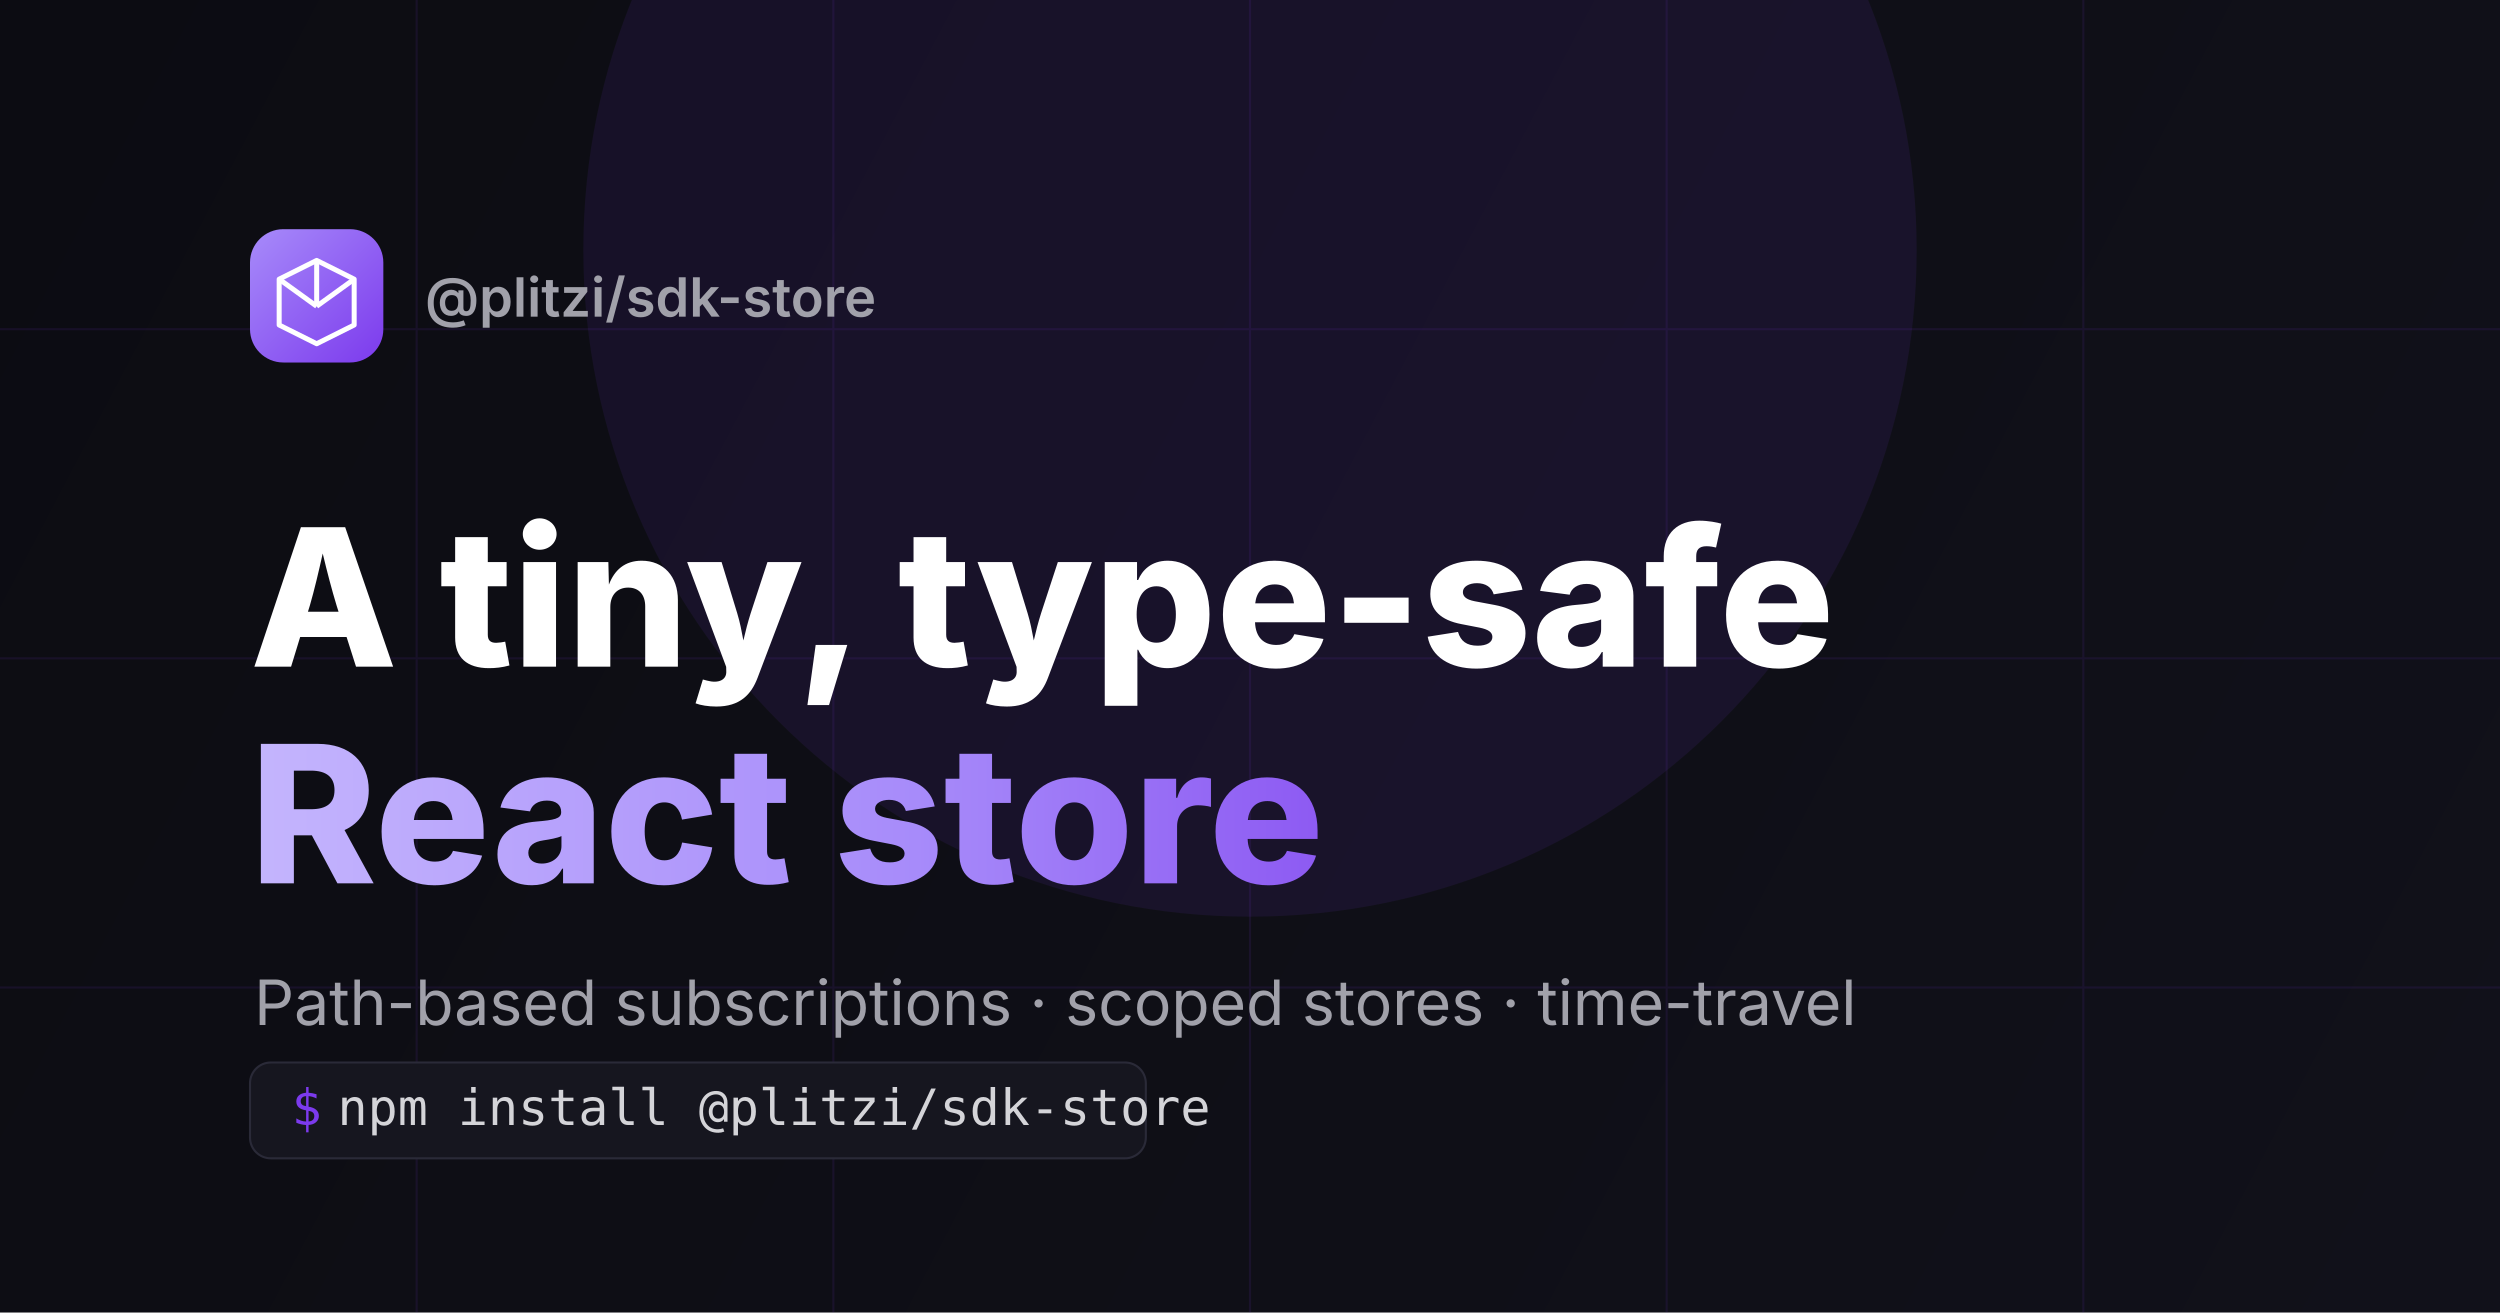
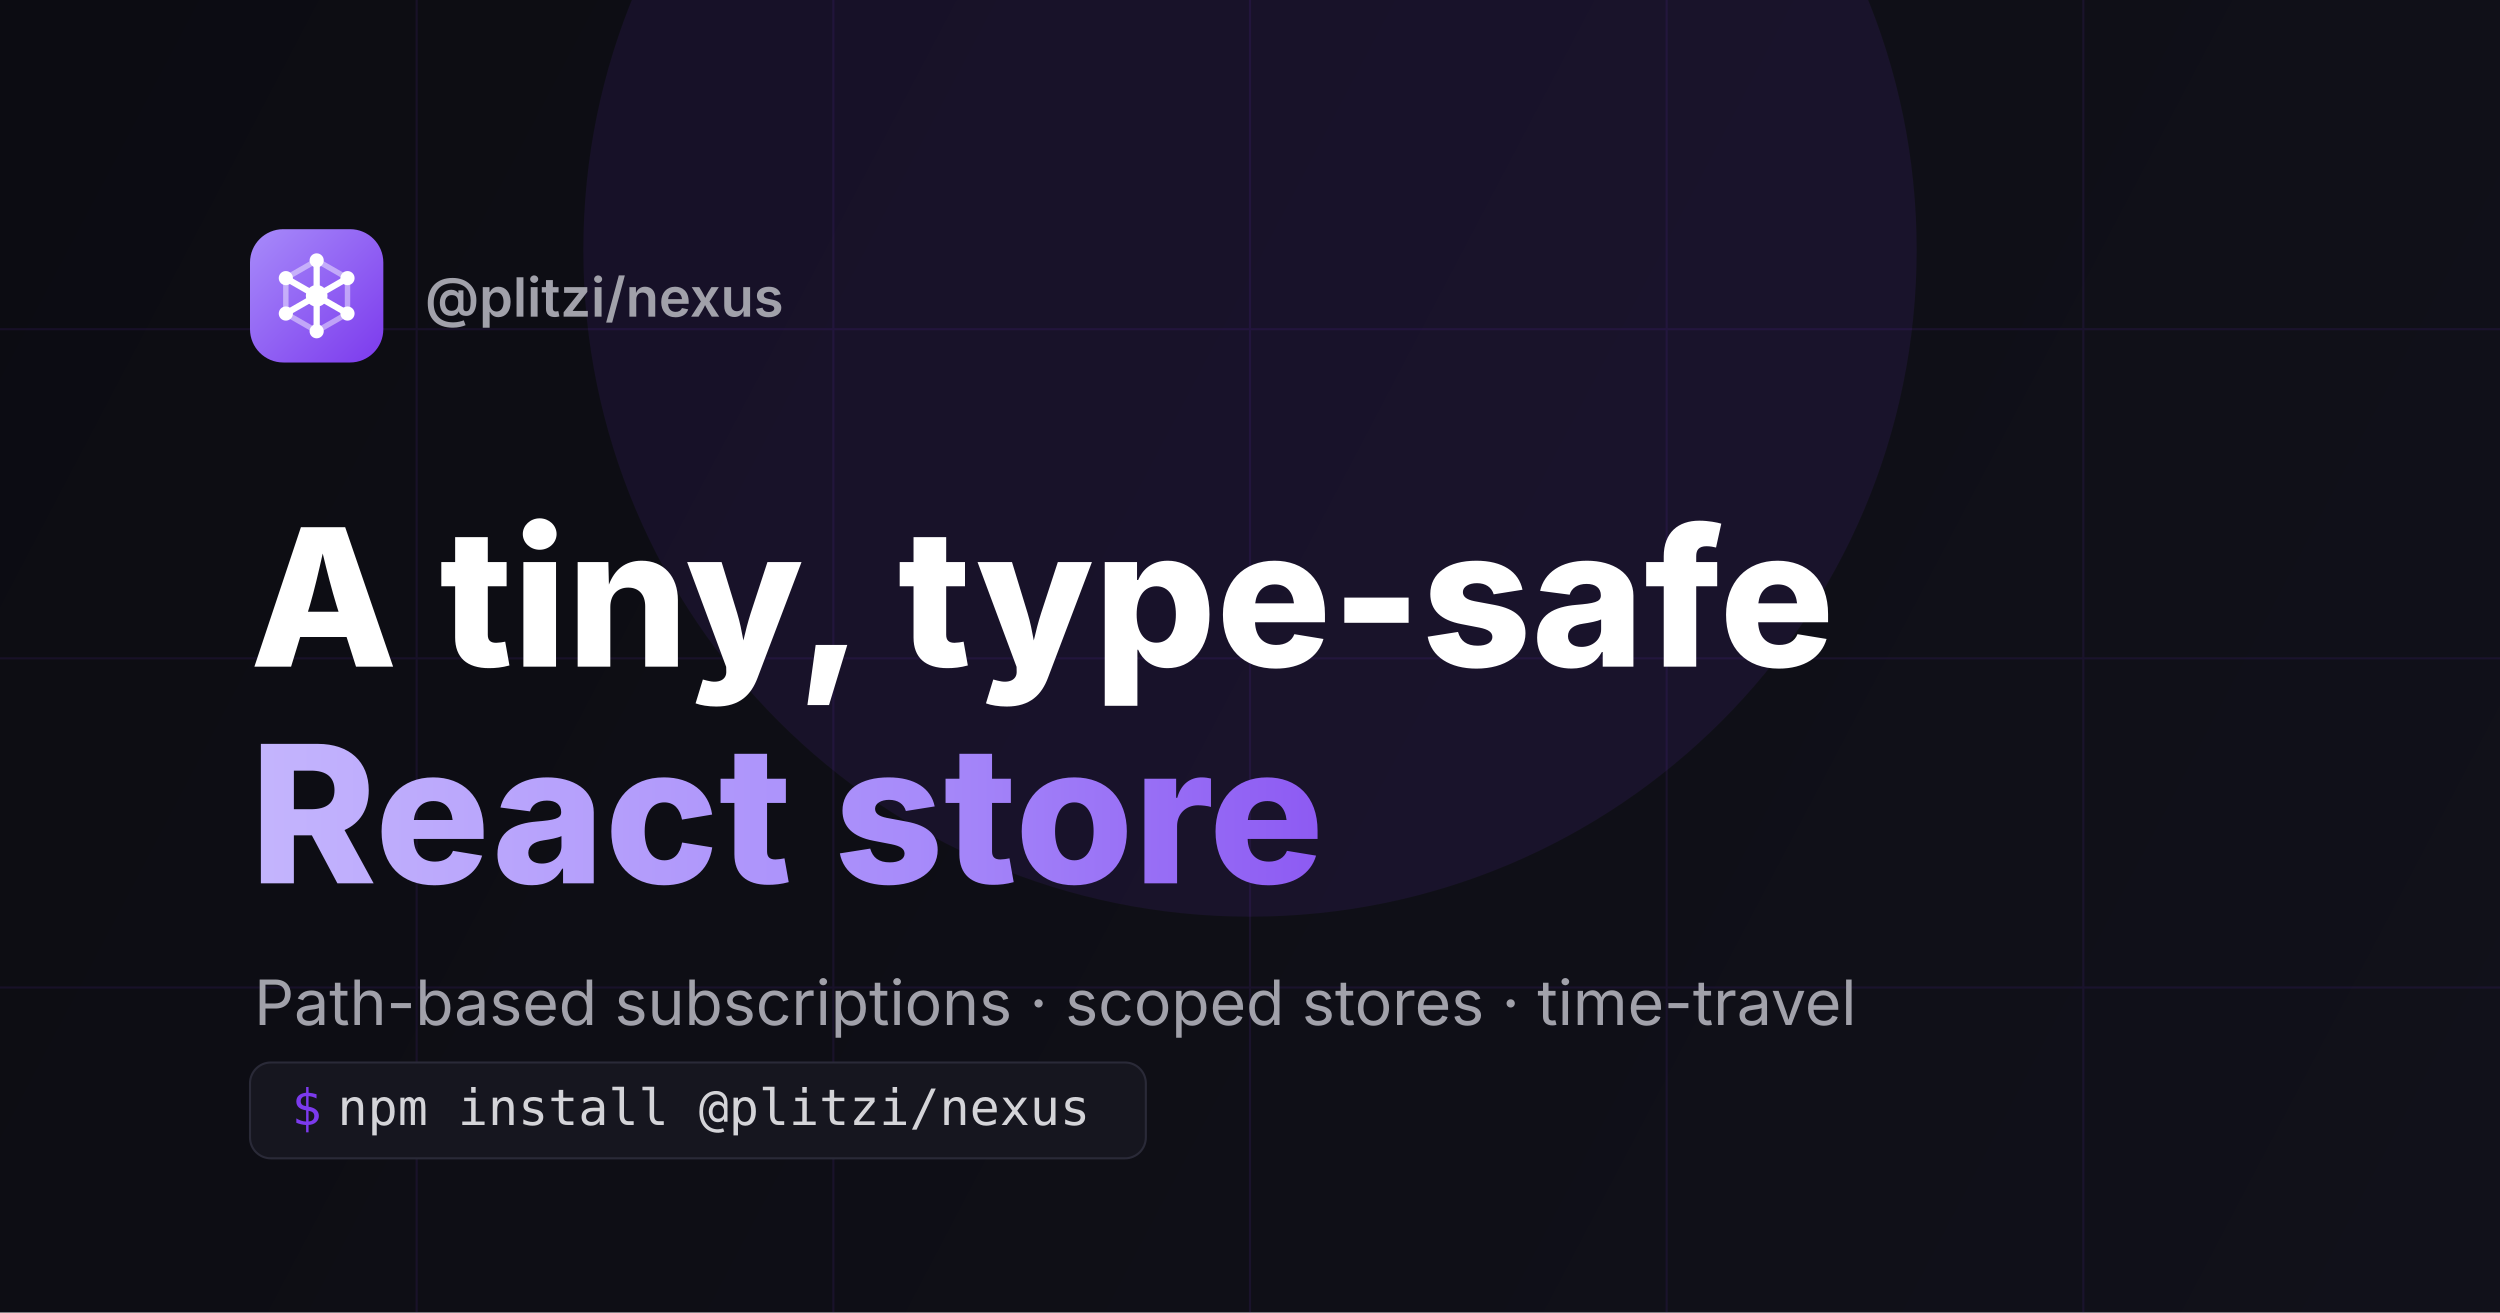
<svg xmlns="http://www.w3.org/2000/svg" width="1200" height="630" viewBox="0 0 1200 630" fill="none">
  <defs>
    <linearGradient id="bg" x1="0" y1="0" x2="1200" y2="630" gradientUnits="userSpaceOnUse">
      <stop stop-color="#0c0c12" />
      <stop offset="1" stop-color="#11111a" />
    </linearGradient>
    <linearGradient id="brand" x1="120" y1="250" x2="760" y2="250" gradientUnits="userSpaceOnUse">
      <stop stop-color="#c4b5fd" />
      <stop offset="0.5" stop-color="#a78bfa" />
      <stop offset="1" stop-color="#7c3aed" />
    </linearGradient>
    <linearGradient id="cube" x1="0" y1="0" x2="1" y2="1">
      <stop stop-color="#a78bfa" />
      <stop offset="1" stop-color="#7c3aed" />
    </linearGradient>
  </defs>
  <rect width="1200" height="630" fill="url(#bg)" />
  <g opacity="0.5">
    <circle cx="600" cy="120" r="320" fill="#7c3aed" opacity="0.18" />
  </g>
  <g stroke="#7c3aed" stroke-opacity="0.10" stroke-width="1">
    <path d="M0 158 H1200 M0 316 H1200 M0 474 H1200 M200 0 V630 M400 0 V630 M600 0 V630 M800 0 V630 M1000 0 V630" />
  </g>
  <g transform="translate(120 110)">
    <rect width="64" height="64" rx="16" fill="url(#cube)" />
-     <path d="M14 24 L32 15 L50 24 V46 L32 55 L14 46 Z" fill="none" stroke="#fff" stroke-width="2.4" stroke-linejoin="round" />
-     <path d="M32 15 V37 M32 37 L50 24 M32 37 L14 24" fill="none" stroke="#fff" stroke-width="2.4" stroke-linejoin="round" />
+     <g transform="translate(32 32) scale(2)" stroke="#fff" stroke-linecap="round" stroke-linejoin="round">
+       <path d="M0 -8.5 7.4 -4.25 7.4 4.25 0 8.5 -7.4 4.25 -7.4 -4.25 Z" stroke-width="1.3" stroke-opacity="0.45" />
+       <g stroke-width="1.5">
+         <path d="M0 0 0 -8.5" />
+         <path d="M0 0 7.4 -4.25" />
+         <path d="M0 0 7.4 4.25" />
+         <path d="M0 0 0 8.5" />
+         <path d="M0 0 -7.4 4.25" />
+         <path d="M0 0 -7.4 -4.25" />
+       </g>
+     </g>
+     <g transform="translate(32 32) scale(2)" fill="#fff">
+       <circle cx="0" cy="-8.5" r="1.7" />
+       <circle cx="7.4" cy="-4.25" r="1.7" />
+       <circle cx="7.4" cy="4.25" r="1.7" />
+       <circle cx="0" cy="8.5" r="1.7" />
+       <circle cx="-7.4" cy="4.25" r="1.7" />
+       <circle cx="-7.4" cy="-4.25" r="1.7" />
+       <circle cx="0" cy="0" r="2.6" />
+     </g>
    <text x="84" y="42" font-family="Inter, system-ui, sans-serif" font-size="26" font-weight="600" fill="#a1a1aa">
-       @plitzi/sdk-store
+       @plitzi/nexus
    </text>
  </g>
  <text x="120" y="320" font-family="Inter, system-ui, sans-serif" font-size="92" font-weight="800" fill="#ffffff">
    A tiny, type-safe
  </text>
  <text x="120" y="424" font-family="Inter, system-ui, sans-serif" font-size="92" font-weight="800" fill="url(#brand)">
    React store
  </text>
  <text x="122" y="492" font-family="Inter, system-ui, sans-serif" font-size="30" font-weight="400" fill="#a1a1aa">
    Path-based subscriptions · scoped stores · time-travel
  </text>
  <g transform="translate(122 540)" font-family="'JetBrains Mono', monospace" font-size="24">
    <rect x="-2" y="-30" width="430" height="46" rx="10" fill="#16161f" stroke="#2a2a38" />
    <text x="18" y="0" fill="#7c3aed">$</text>
-     <text x="40" y="0" fill="#d4d4d8">npm install @plitzi/sdk-store</text>
+     <text x="40" y="0" fill="#d4d4d8">npm install @plitzi/nexus</text>
  </g>
</svg>
